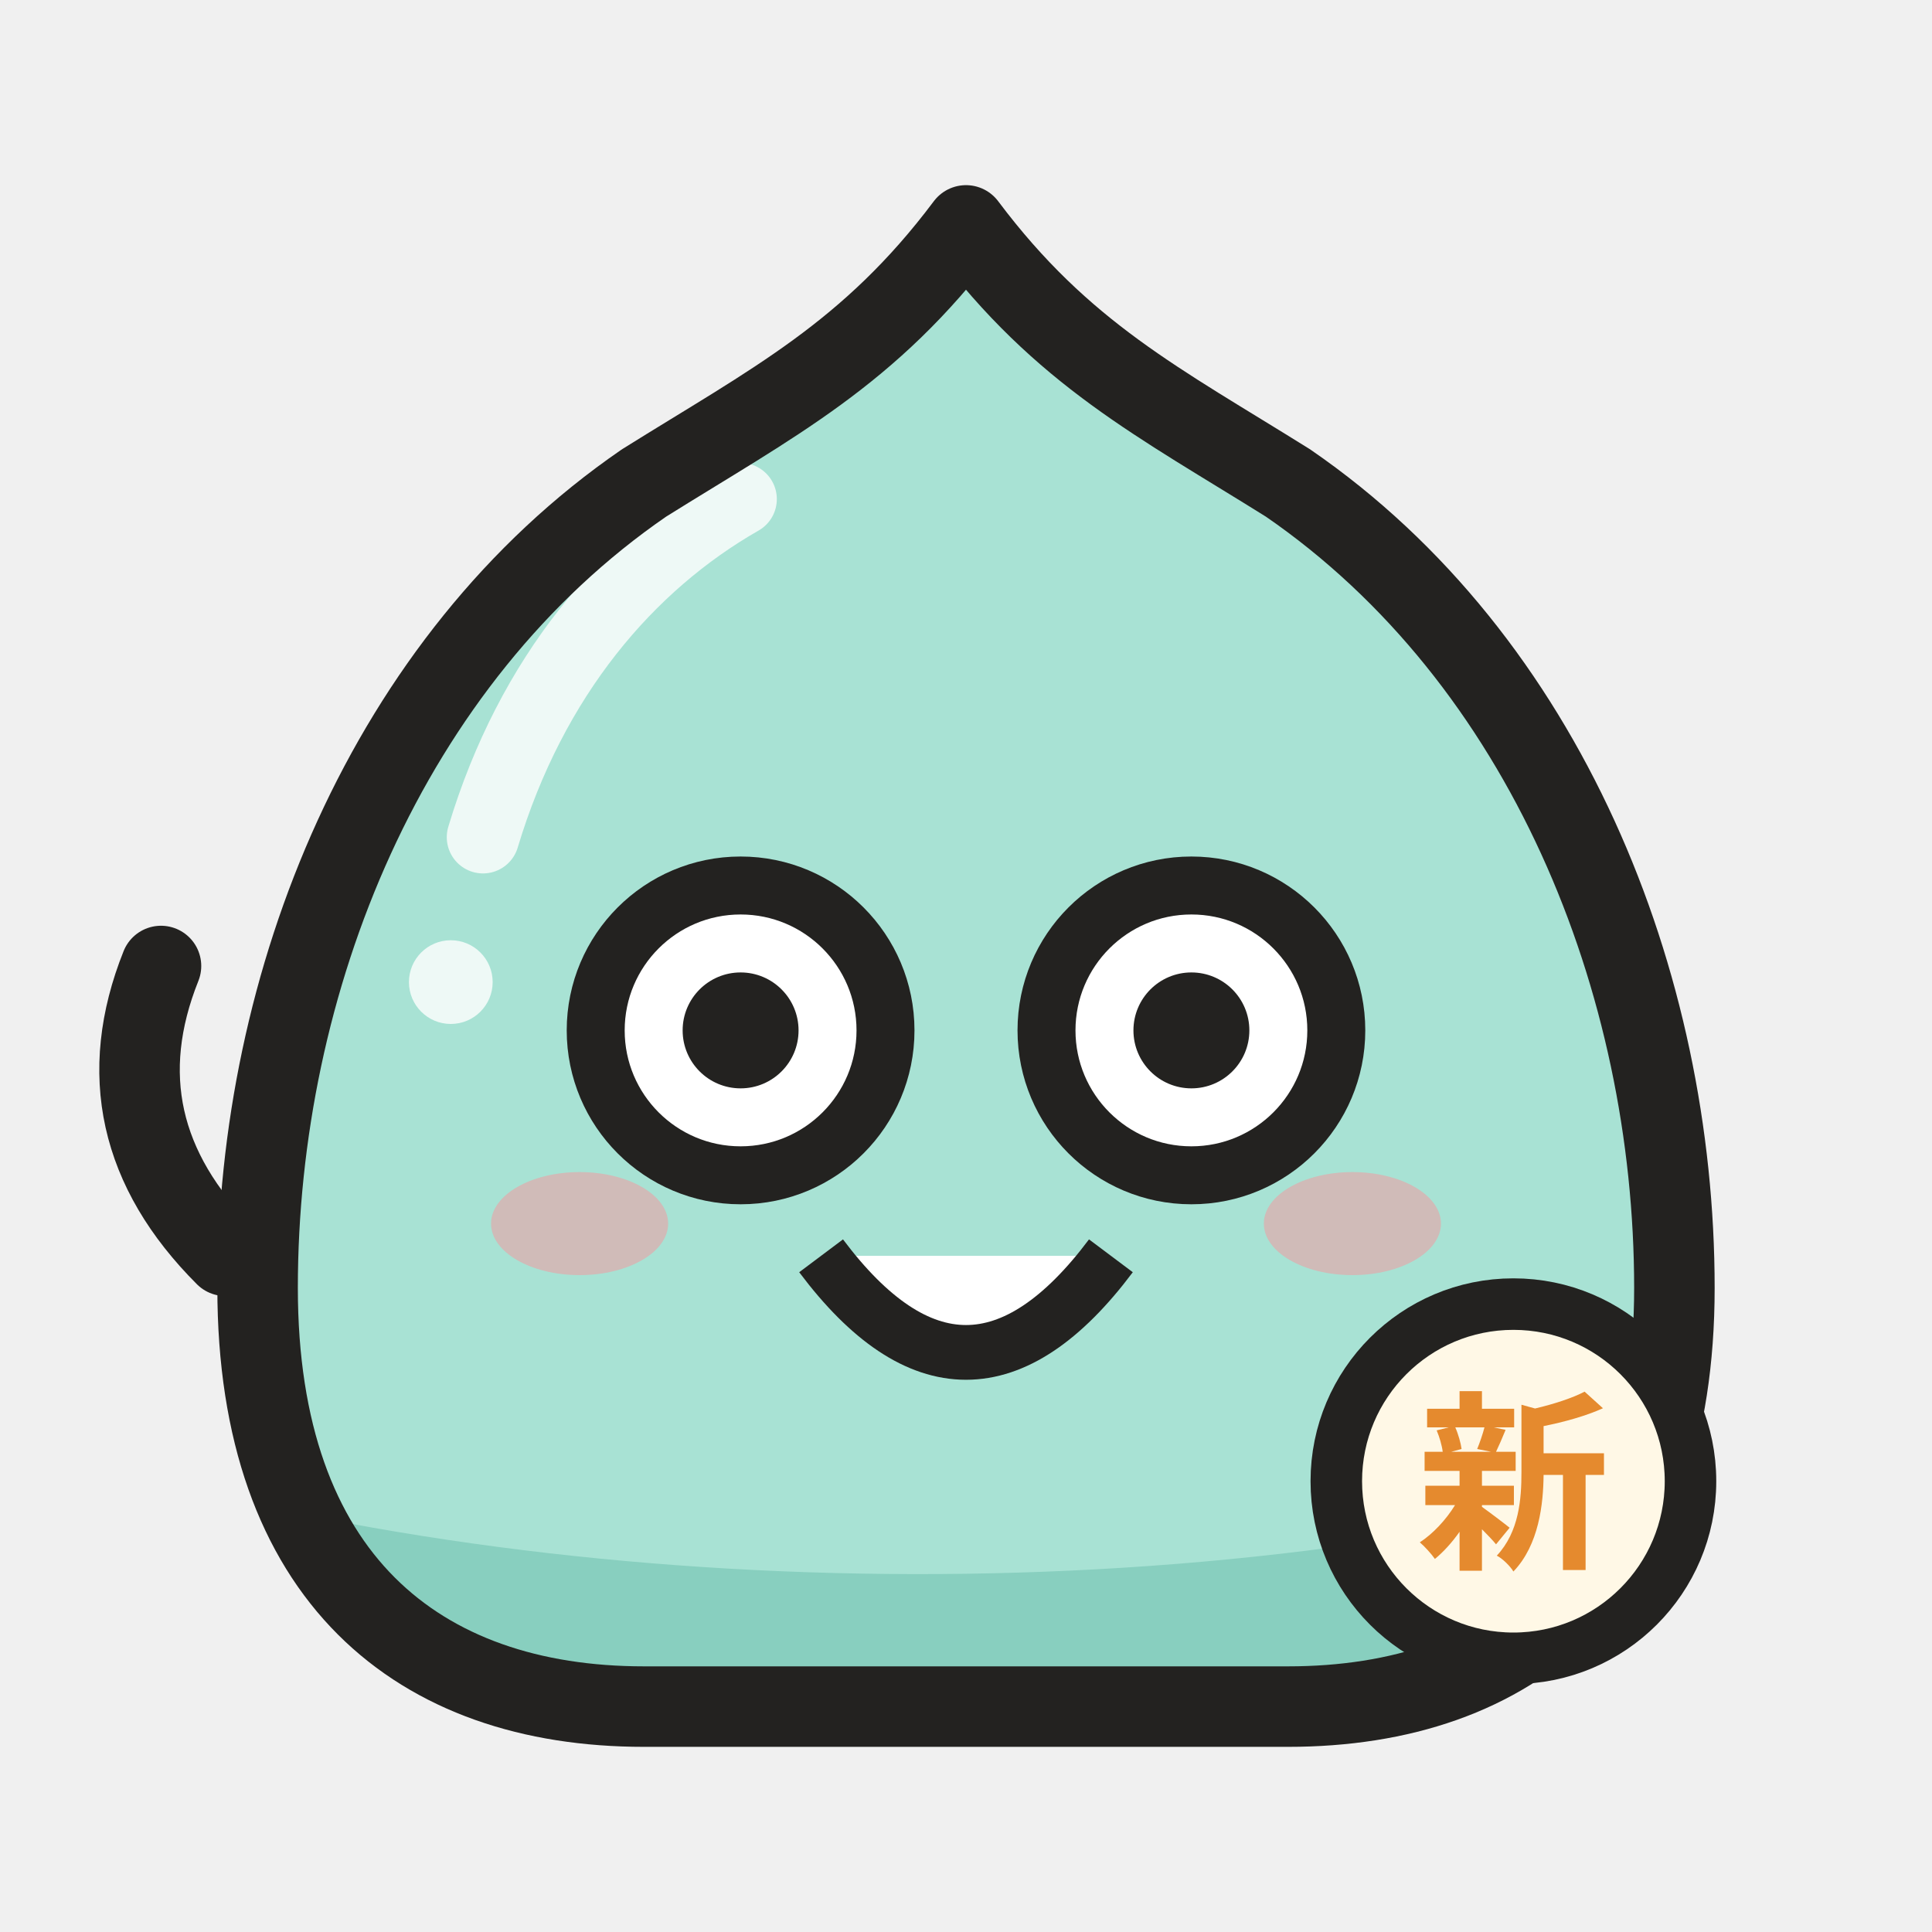
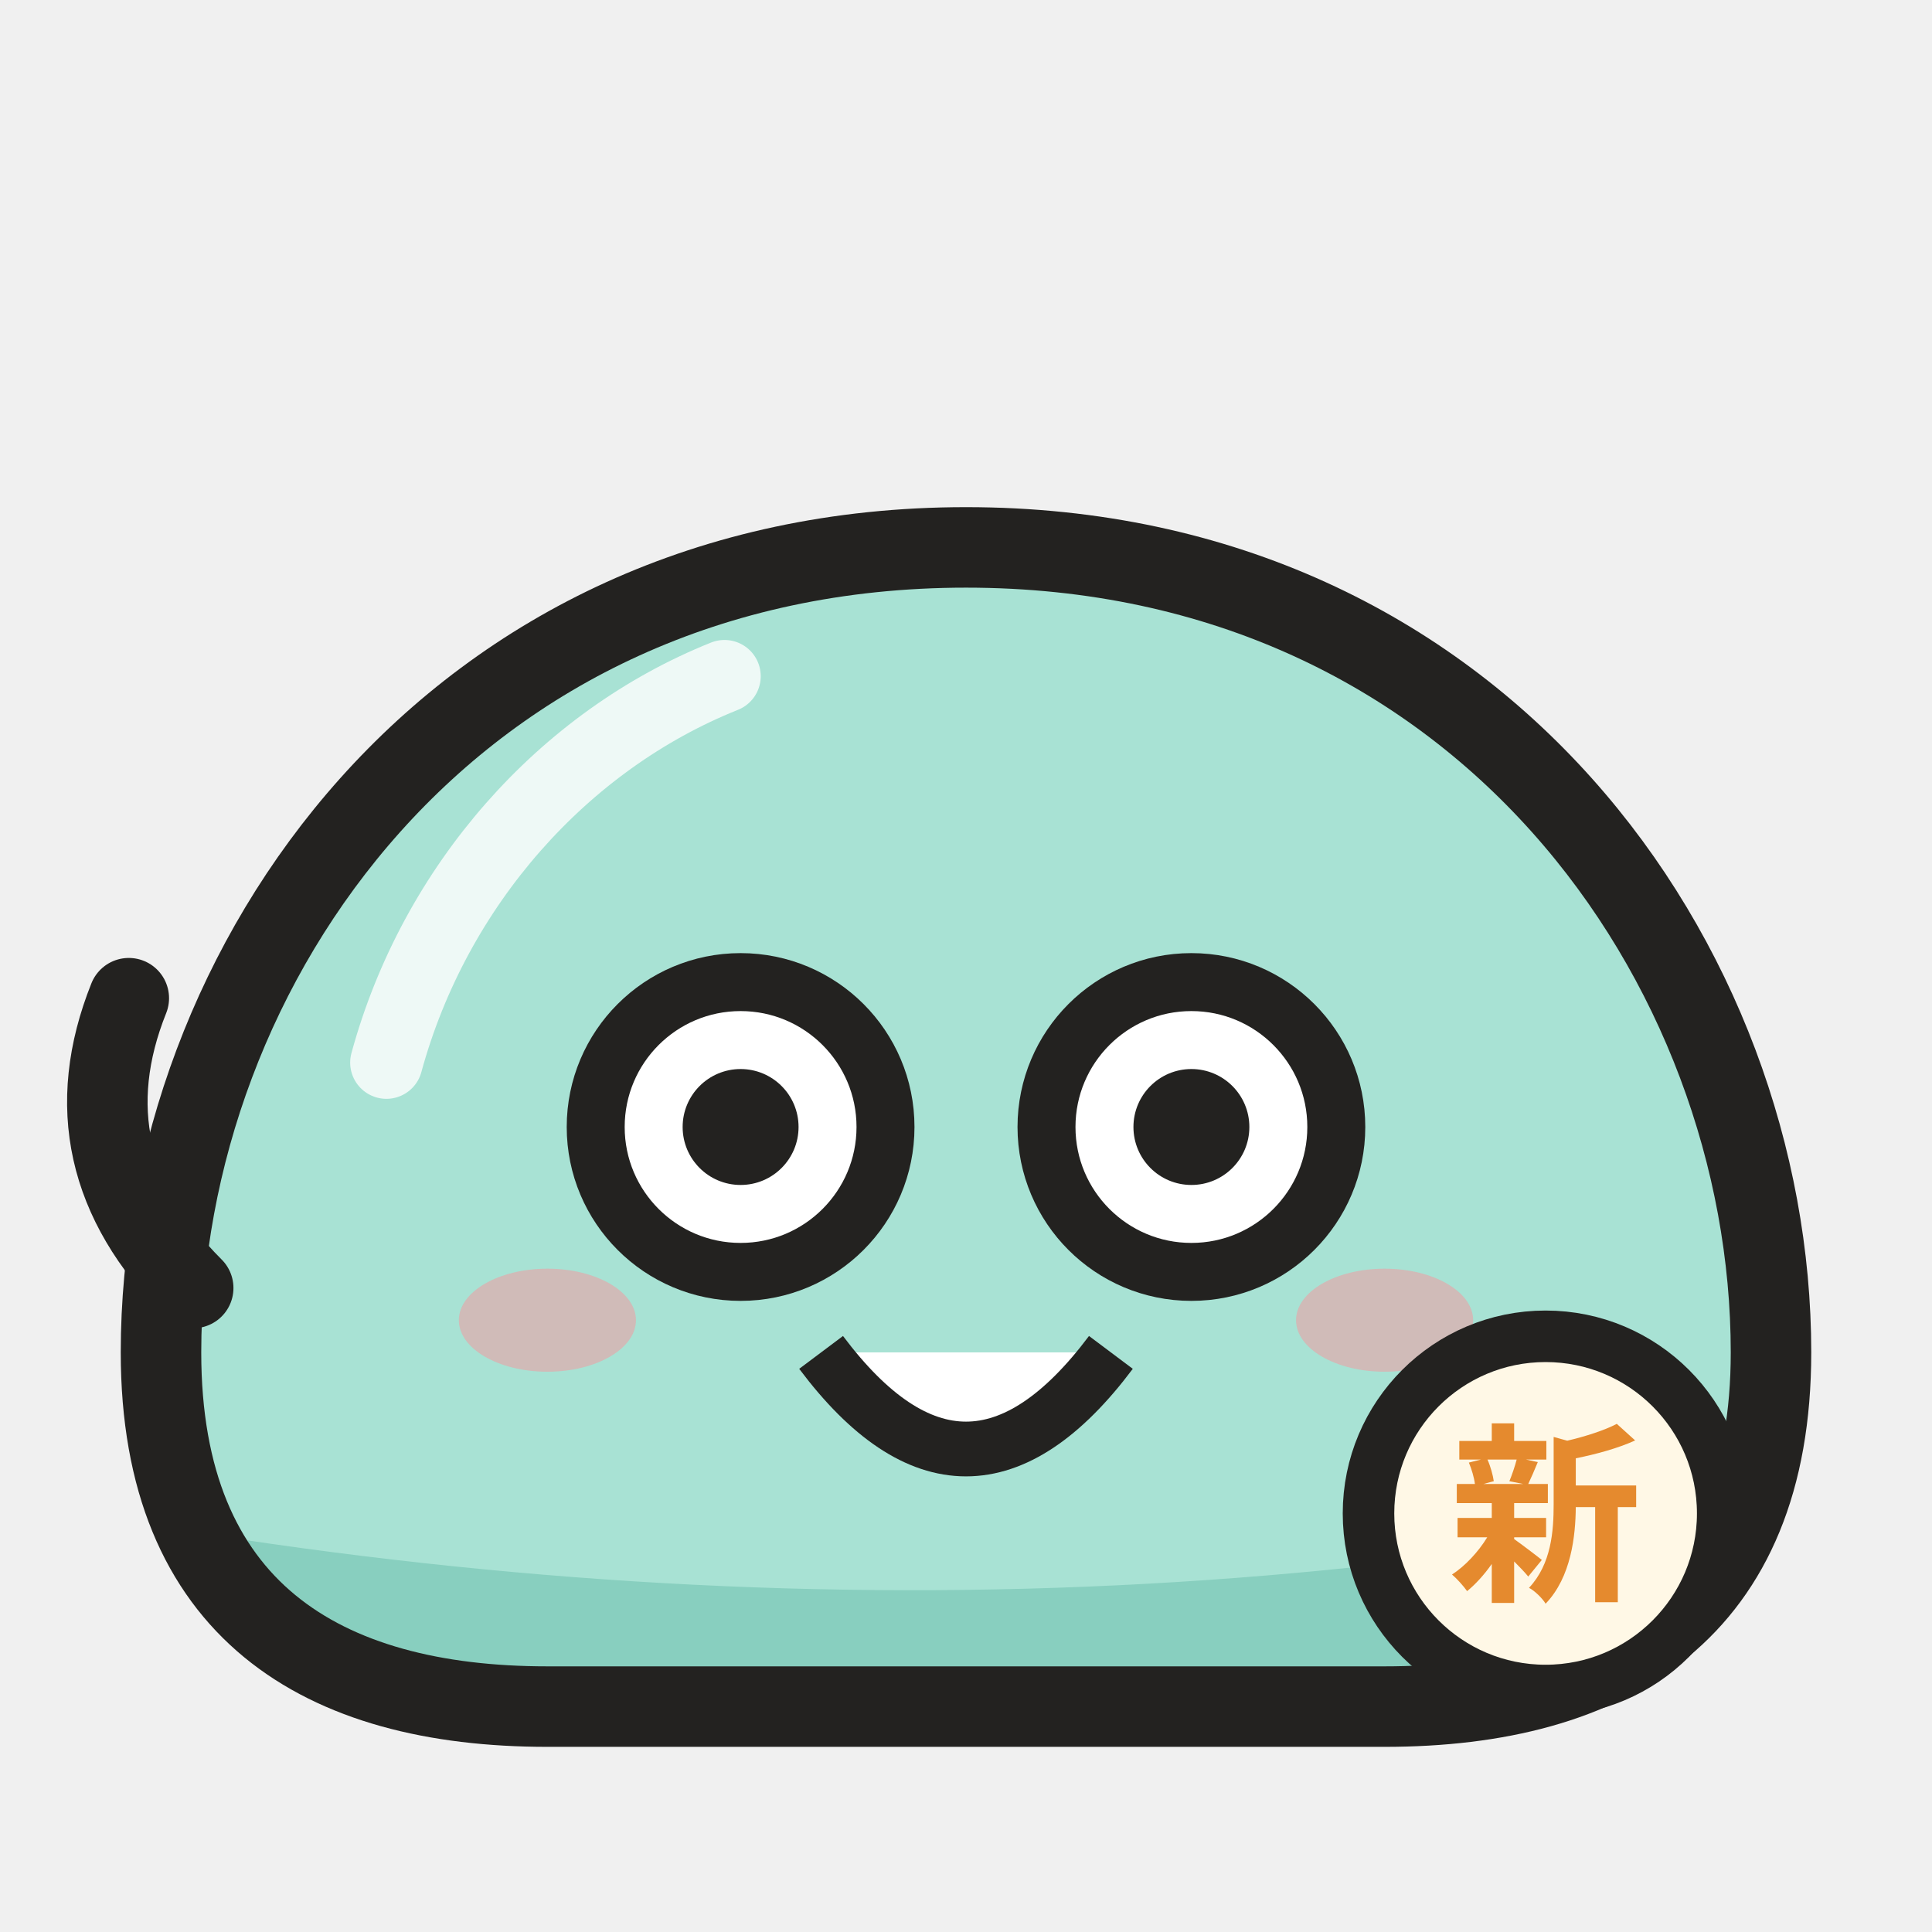
<svg xmlns="http://www.w3.org/2000/svg" viewBox="0 0 120 120" width="120" height="120">
  <defs>
    <clipPath id="b">
-       <path d="M60 14 C66 22 72 25 80 30 C96 41 104 61 104 80 C104 98 94 106 80 106 L40 106 C26 106 16 98 16 80 C16 61 24 41 40 30 C48 25 54 22 60 14 Z" />
+       <path d="M60 34 C92 34 110 60 110 84 C110 100 100 106 86 106 L34 106 C20 106 10 100 10 84 C10 60 28 34 60 34 Z" />
    </clipPath>
  </defs>
  <g transform="translate(60 106)">
    <g>
      <animateTransform attributeName="transform" type="scale" values="1 1;1.035 .965;1 1" keyTimes="0;.5;1" dur="2.6s" repeatCount="indefinite" calcMode="spline" keySplines=".45 0 .55 1;.45 0 .55 1" />
      <g transform="translate(-60 -106)">
-         <path d="M60 14 C66 22 72 25 80 30 C96 41 104 61 104 80 C104 98 94 106 80 106 L40 106 C26 106 16 98 16 80 C16 61 24 41 40 30 C48 25 54 22 60 14 Z" fill="#a8e2d4" />
+         <path d="M60 34 C92 34 110 60 110 84 C110 100 100 106 86 106 L34 106 C20 106 10 100 10 84 C10 60 28 34 60 34 Z" fill="#a8e2d4" />
        <g clip-path="url(#b)">
-           <path d="M10 92 C40 100 80 100 110 90 L110 120 L10 120 Z" fill="#88cfbf" />
+           <path d="M0 93 C40 101 80 101 120 91 L120 120 L0 120 Z" fill="#88cfbf" />
        </g>
-         <path d="M30 52 C33 42 39 35 46 31" fill="none" stroke="#fff" stroke-width="4.5" stroke-linecap="round" opacity=".8" />
-         <circle cx="28" cy="61" r="2.6" fill="#fff" opacity=".8" />
-         <path d="M60 14 C66 22 72 25 80 30 C96 41 104 61 104 80 C104 98 94 106 80 106 L40 106 C26 106 16 98 16 80 C16 61 24 41 40 30 C48 25 54 22 60 14 Z" fill="none" stroke="#232220" stroke-width="5" stroke-linejoin="round" />
-         <circle cx="46" cy="64" r="9" fill="#fff" stroke="#232220" stroke-width="3.6" />
-         <circle cx="46" cy="64" r="3.6" fill="#232220" />
-         <circle cx="74" cy="64" r="9" fill="#fff" stroke="#232220" stroke-width="3.6" />
-         <circle cx="74" cy="64" r="3.6" fill="#232220" />
-         <ellipse cx="36" cy="76" rx="5.5" ry="3.2" fill="#f19aa0" opacity=".55" />
-         <ellipse cx="84" cy="76" rx="5.5" ry="3.2" fill="#f19aa0" opacity=".55" />
-         <path d="M51 78 Q60 90 69 78" fill="#fff" stroke="#232220" stroke-width="3.4" stroke-linejoin="round" />
+         <path d="M24 66 C27 55 35 46 45 42" fill="none" stroke="#fff" stroke-width="4.5" stroke-linecap="round" opacity=".8" />
+         <path d="M60 34 C92 34 110 60 110 84 C110 100 100 106 86 106 L34 106 C20 106 10 100 10 84 C10 60 28 34 60 34 Z" fill="none" stroke="#232220" stroke-width="5" stroke-linejoin="round" />
+         <g transform="translate(0 6)">
+           <circle cx="46" cy="64" r="9" fill="#fff" stroke="#232220" stroke-width="3.6" />
+           <circle cx="46" cy="64" r="3.6" fill="#232220" />
+           <circle cx="74" cy="64" r="9" fill="#fff" stroke="#232220" stroke-width="3.6" />
+           <circle cx="74" cy="64" r="3.6" fill="#232220" />
+           <ellipse cx="34" cy="76" rx="5.5" ry="3.2" fill="#f19aa0" opacity=".55" />
+           <ellipse cx="86" cy="76" rx="5.5" ry="3.2" fill="#f19aa0" opacity=".55" />
+           <path d="M51 78 Q60 90 69 78" fill="#fff" stroke="#232220" stroke-width="3.4" stroke-linejoin="round" />
+         </g>
+         <g transform="translate(0 16)" />
      </g>
    </g>
  </g>
-   <g>
-     <circle cx="94" cy="92" r="11" fill="#fff8e6" stroke="#232220" stroke-width="3.2" />
-     <text x="94" y="96.5" text-anchor="middle" font-family="Noto Sans TC,PingFang TC,Microsoft JhengHei,sans-serif" font-weight="900" font-size="12" fill="#e58a2e">新</text>
-   </g>
-   <path d="M14 78 Q6 70 10 60" fill="none" stroke="#232220" stroke-width="5" stroke-linecap="round">
-     <animateTransform attributeName="transform" type="rotate" values="0 16 80;-14 16 80;0 16 80" dur="1.6s" repeatCount="indefinite" />
+   <circle cx="96" cy="94" r="11" fill="#fff8e6" stroke="#232220" stroke-width="3.2" />
+   <text x="96" y="98.5" text-anchor="middle" font-family="Noto Sans TC,PingFang TC,Microsoft JhengHei,sans-serif" font-weight="900" font-size="12" fill="#e58a2e">新</text>
+   <path d="M12 80 Q4 72 8 62" fill="none" stroke="#232220" stroke-width="5" stroke-linecap="round">
+     <animateTransform attributeName="transform" type="rotate" values="0 14 82;-14 14 82;0 14 82" dur="1.6s" repeatCount="indefinite" />
  </path>
</svg>
